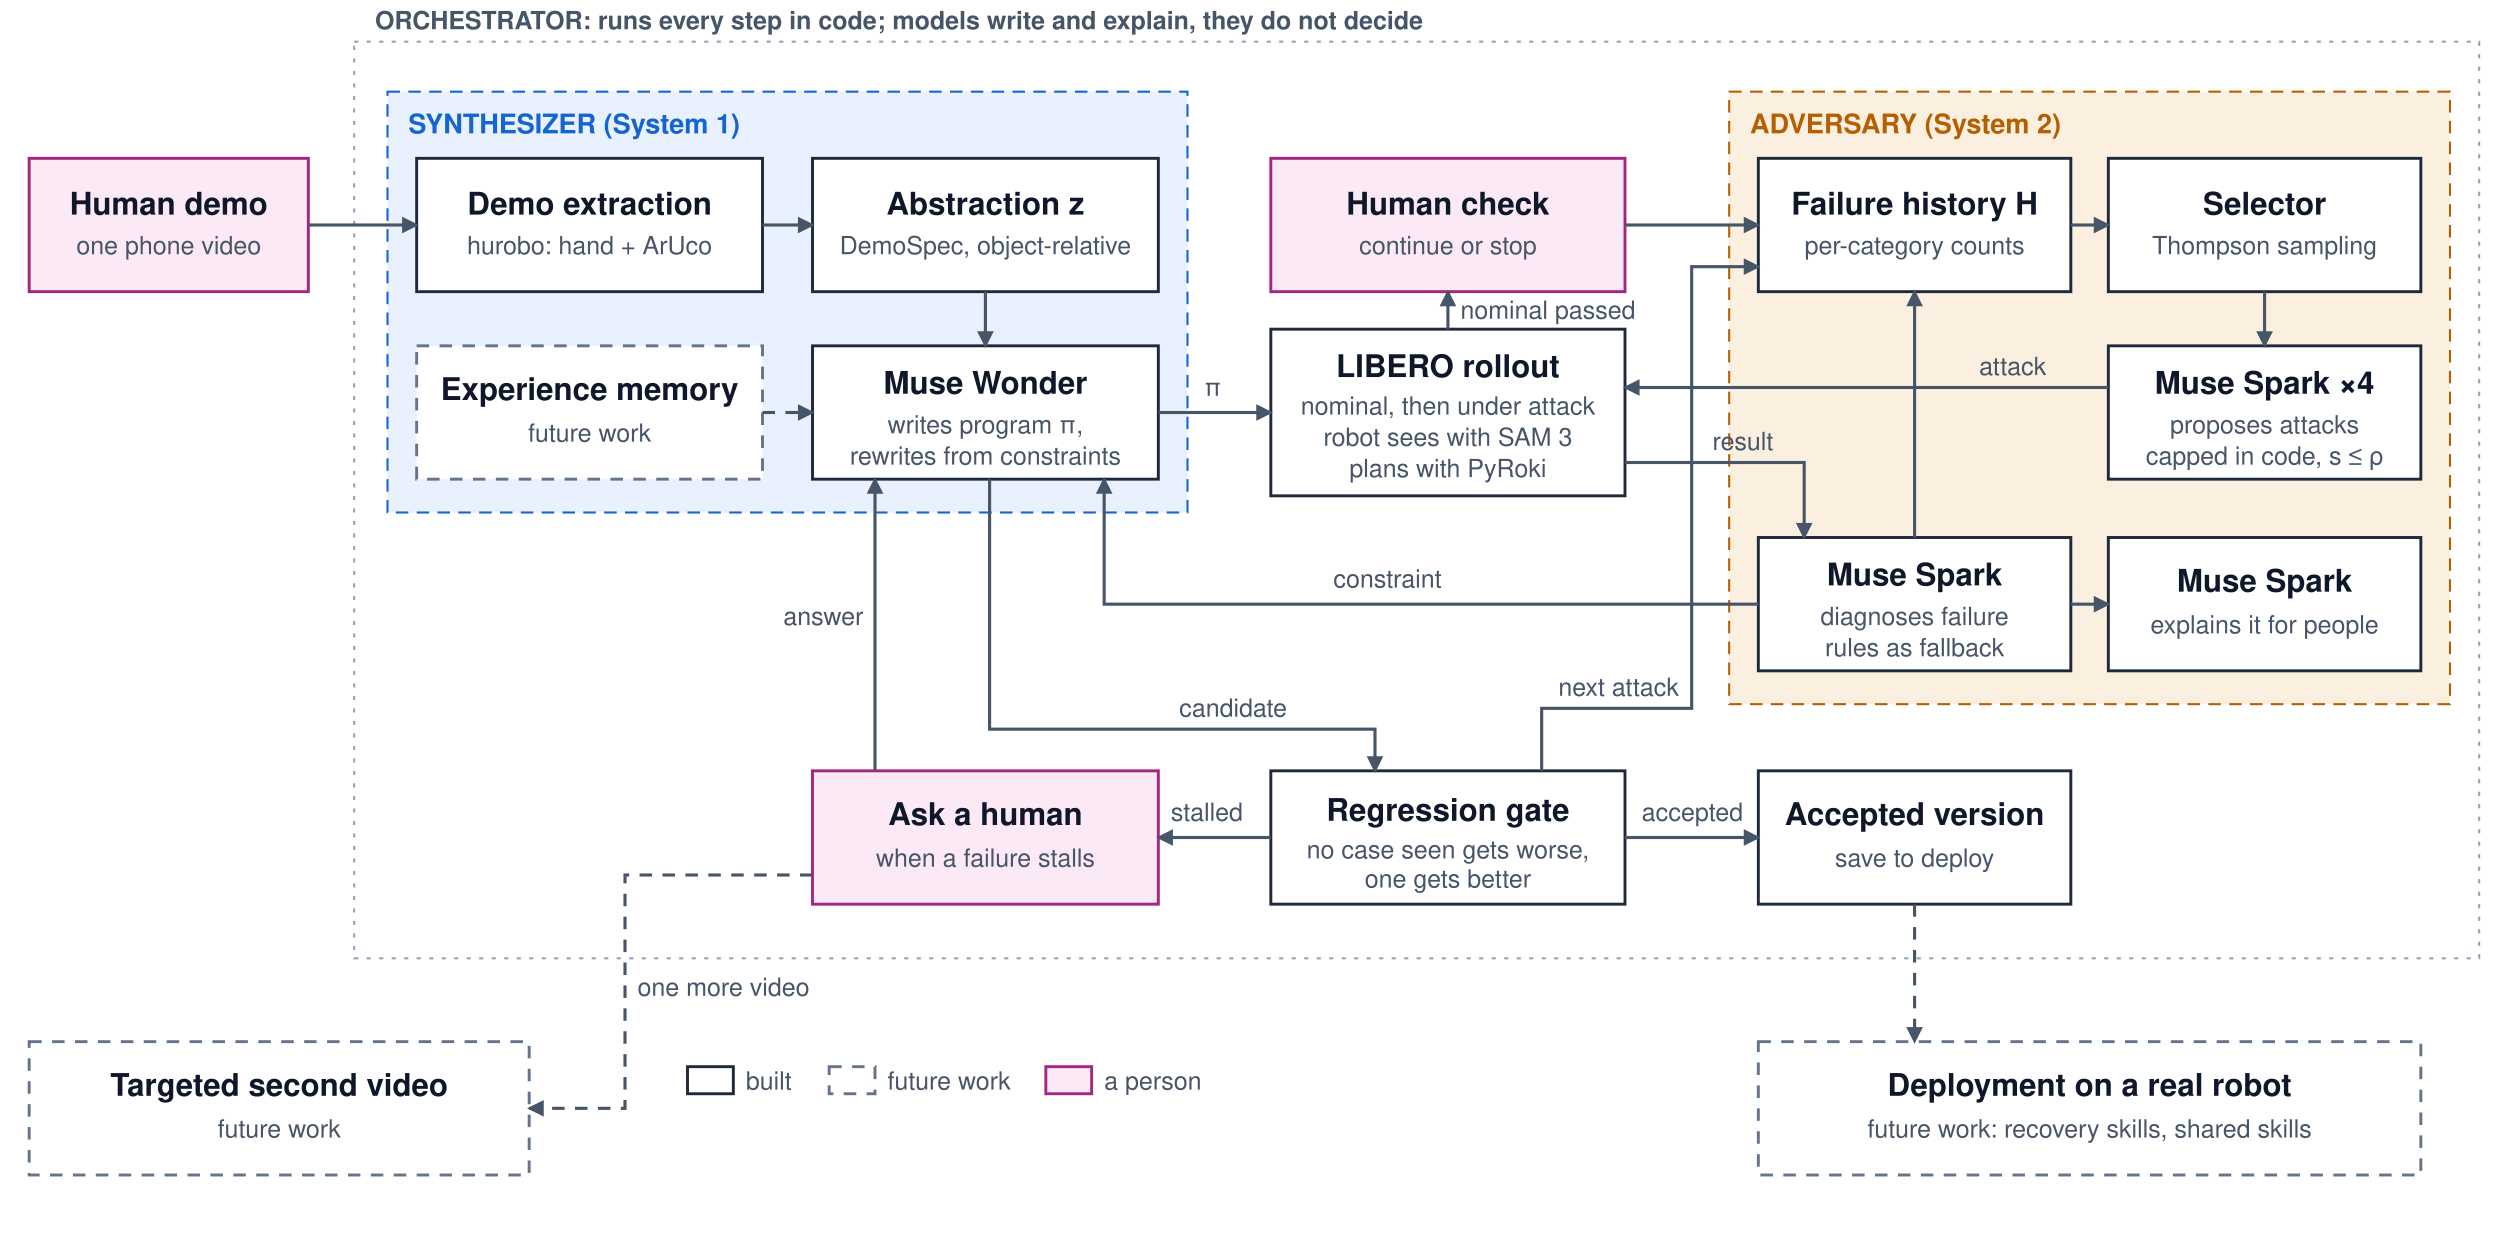
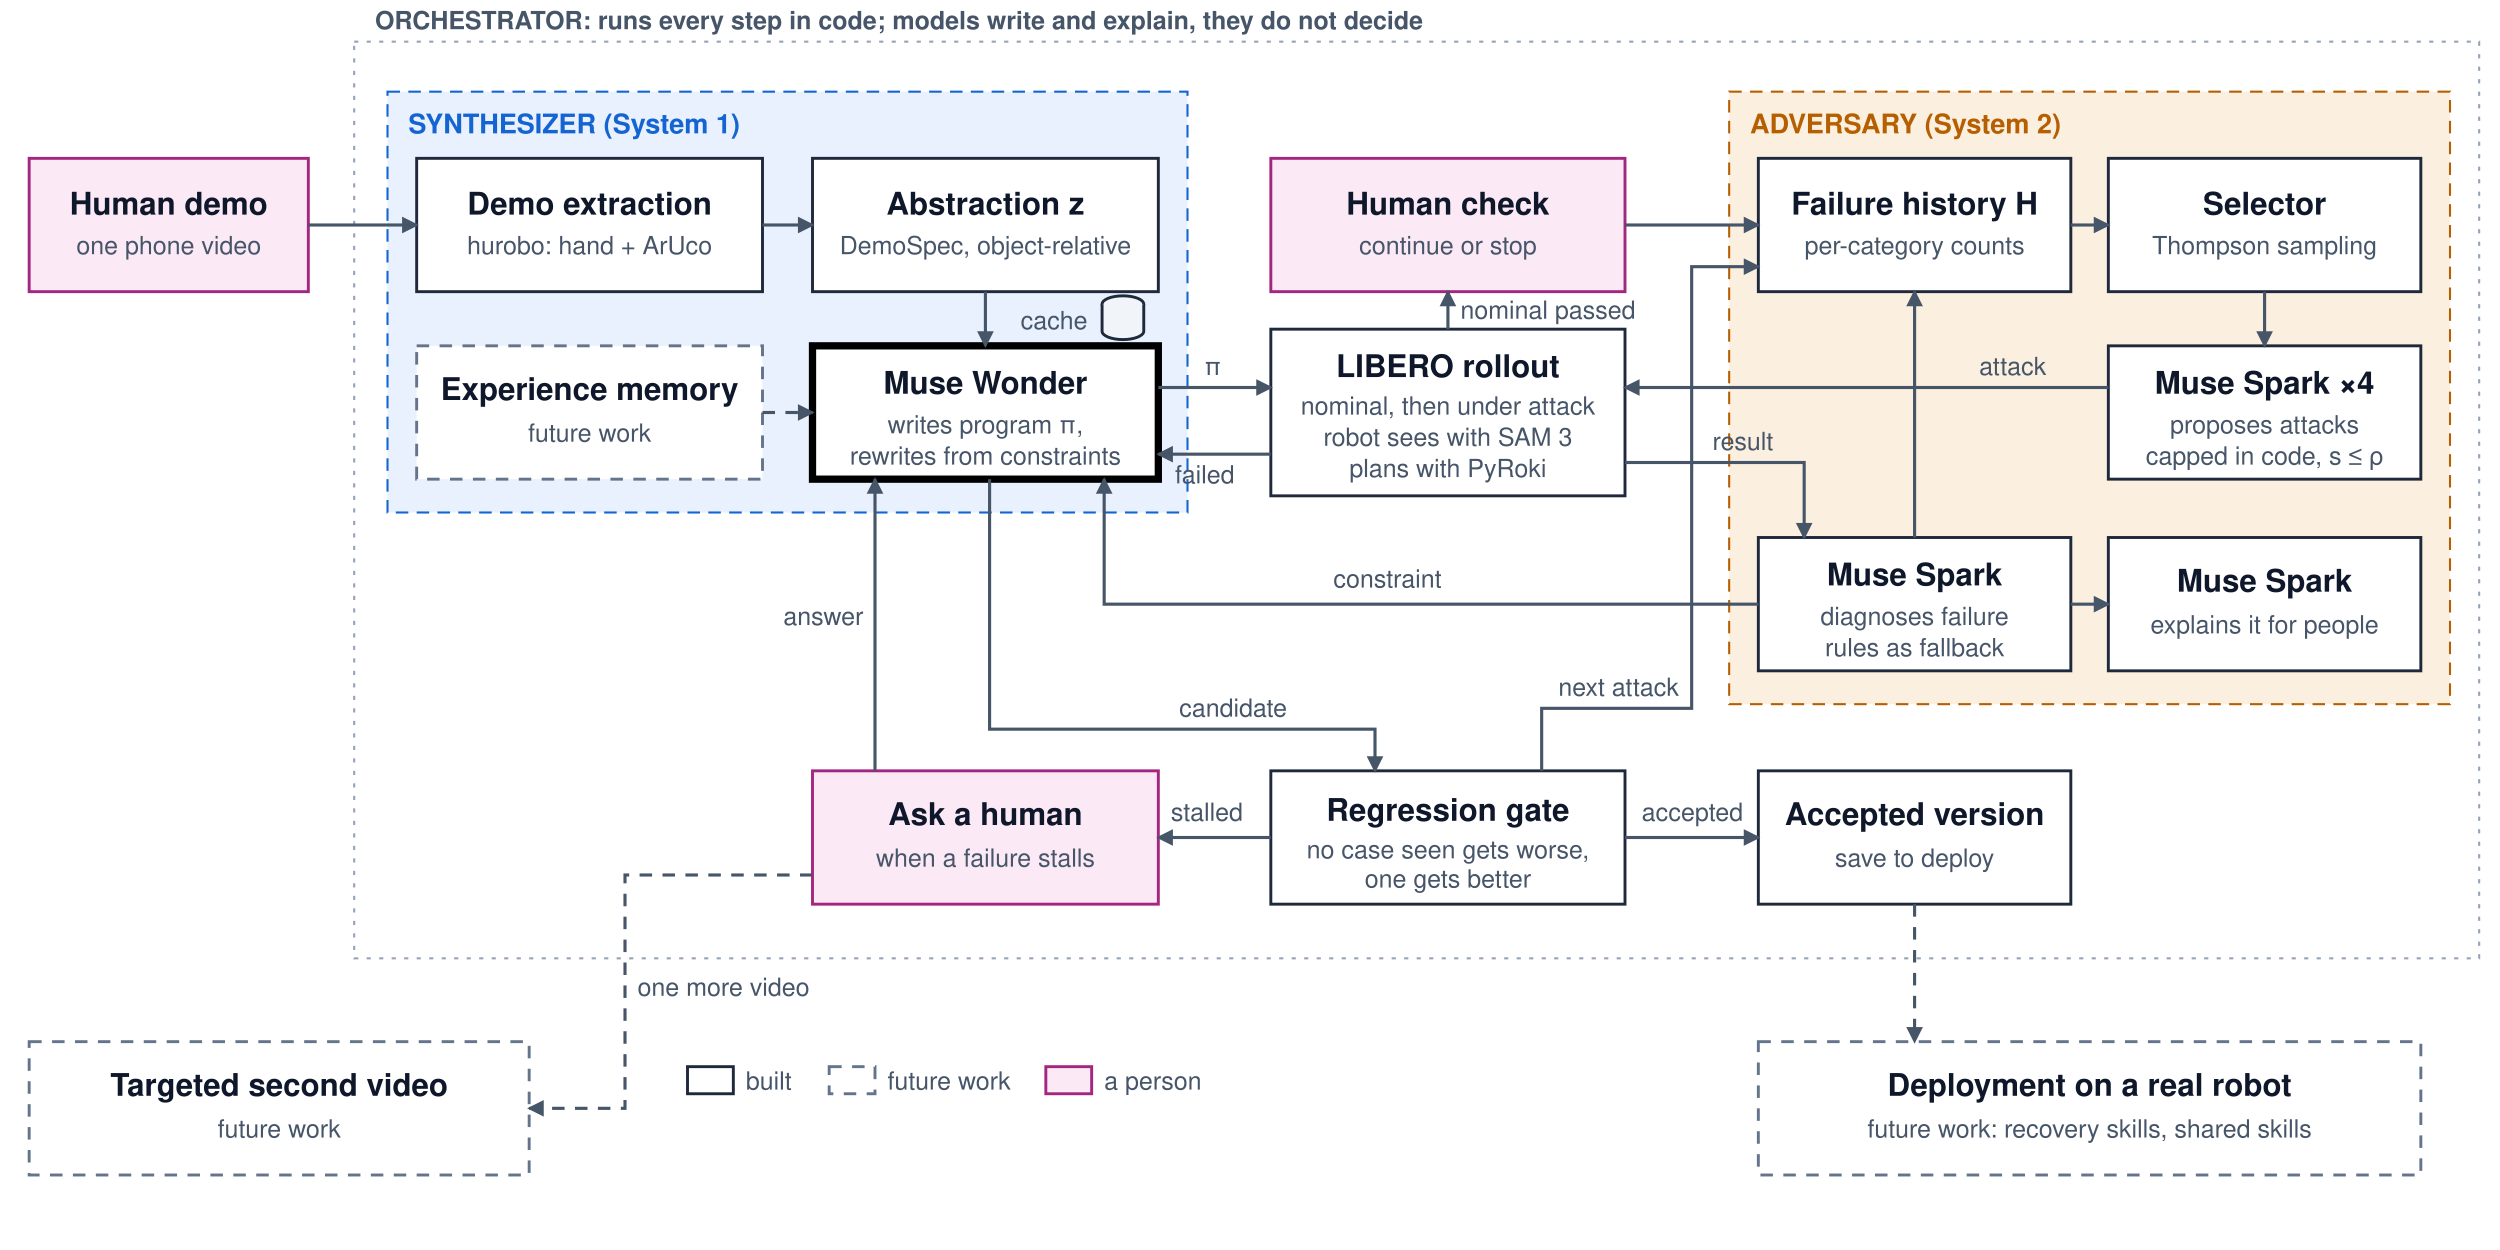
<svg xmlns="http://www.w3.org/2000/svg" viewBox="0 0 1200 600" font-family="Helvetica,Arial,sans-serif" role="img" aria-label="ANTS architecture: a human video goes to the Synthesizer, which writes a program. The orchestrator checks it and a person continues. The Adversary attacks it in LIBERO and diagnoses failures. Constraints return to the Synthesizer, and a regression gate keeps only rewrites that do no worse. Memory, targeted demonstrations and deployment are future work.">
  <defs>
    <marker id="a" viewBox="0 0 8 8" refX="7" refY="4" markerUnits="userSpaceOnUse" markerWidth="8" markerHeight="8" orient="auto">
      <path d="M0 0L8 4L0 8z" fill="#475569" />
    </marker>
  </defs>
  <style>.n{fill:#fff;stroke:#1e293b;stroke-width:1.4}.f{fill:#fff;stroke:#64748b;stroke-width:1.4;stroke-dasharray:6 5}.h{fill:#fbe9f6;stroke:#a3267f;stroke-width:1.4}.t{font-size:15px;font-weight:700;fill:#0f172a}.s{font-size:12px;fill:#475569}.e{fill:none;stroke:#475569;stroke-width:1.5;marker-end:url(#a)}.d{stroke-dasharray:6 5}.l{font-size:12px;fill:#475569}</style>
  <rect width="1200" height="600" fill="#fff" />
  <rect x="170" y="20" width="1020" height="440" fill="none" stroke="#94a3b8" stroke-dasharray="2 4" />
  <text x="180" y="14" font-size="12" font-weight="700" fill="#475569">ORCHESTRATOR: runs every step in code; models write and explain, they do not decide</text>
  <rect x="186" y="44" width="384" height="202" fill="#e8f1fd" stroke="#1464d2" stroke-dasharray="6 4" />
  <text x="196" y="64" font-size="13" font-weight="700" fill="#1464d2">SYNTHESIZER (System 1)</text>
  <rect x="830" y="44" width="346" height="294" fill="#fbf0e0" stroke="#b65f00" stroke-dasharray="6 4" />
  <text x="840" y="64" font-size="13" font-weight="700" fill="#b65f00">ADVERSARY (System 2)</text>
  <rect x="14" y="76" width="134" height="64" class="h" />
  <text x="81" y="103" text-anchor="middle" class="t">Human demo</text>
  <text x="81" y="122" text-anchor="middle" class="s">one phone video</text>
  <rect x="200" y="76" width="166" height="64" class="n" />
  <text x="283" y="103" text-anchor="middle" class="t">Demo extraction</text>
  <text x="283" y="122" text-anchor="middle" class="s">hurobo: hand + ArUco</text>
  <rect x="390" y="76" width="166" height="64" class="n" />
  <text x="473" y="103" text-anchor="middle" class="t">Abstraction z</text>
  <text x="473" y="122" text-anchor="middle" class="s">DemoSpec, object-relative</text>
-   <rect x="390" y="166" width="166" height="64" class="n" />
+   <rect x="390" y="166" width="166" height="64" fill="#fff" stroke="#000" stroke-width="3.5" />
  <text x="473" y="189" text-anchor="middle" class="t">Muse Wonder</text>
  <text x="473" y="208" text-anchor="middle" class="s">writes program π,</text>
  <text x="473" y="223" text-anchor="middle" class="s">rewrites from constraints</text>
+   <g transform="translate(528,142)" aria-label="reply cache">
+     <ellipse cx="11" cy="4" rx="10" ry="4" fill="#f1f5f9" stroke="#1e293b" stroke-width="1.4" />
+     <path d="M1 4V17C1 19.2 5.5 21 11 21S21 19.2 21 17V4" fill="#f1f5f9" stroke="#1e293b" stroke-width="1.4" />
+   </g>
+   <text x="522" y="158" text-anchor="end" class="l">cache</text>
  <rect x="200" y="166" width="166" height="64" class="f" />
  <text x="283" y="192" text-anchor="middle" class="t">Experience memory</text>
  <text x="283" y="212" text-anchor="middle" class="s">future work</text>
  <rect x="610" y="158" width="170" height="80" class="n" />
  <text x="695" y="181" text-anchor="middle" class="t">LIBERO rollout</text>
  <text x="695" y="199" text-anchor="middle" class="s">nominal, then under attack</text>
  <text x="695" y="214" text-anchor="middle" class="s">robot sees with SAM 3</text>
  <text x="695" y="229" text-anchor="middle" class="s">plans with PyRoki</text>
  <rect x="610" y="76" width="170" height="64" class="h" />
  <text x="695" y="103" text-anchor="middle" class="t">Human check</text>
  <text x="695" y="122" text-anchor="middle" class="s">continue or stop</text>
  <rect x="844" y="76" width="150" height="64" class="n" />
  <text x="919" y="103" text-anchor="middle" class="t">Failure history H</text>
  <text x="919" y="122" text-anchor="middle" class="s">per-category counts</text>
  <rect x="1012" y="76" width="150" height="64" class="n" />
  <text x="1087" y="103" text-anchor="middle" class="t">Selector</text>
  <text x="1087" y="122" text-anchor="middle" class="s">Thompson sampling</text>
  <rect x="1012" y="166" width="150" height="64" class="n" />
  <text x="1087" y="189" text-anchor="middle" class="t">Muse Spark ×4</text>
  <text x="1087" y="208" text-anchor="middle" class="s">proposes attacks</text>
  <text x="1087" y="223" text-anchor="middle" class="s">capped in code, s ≤ ρ</text>
  <rect x="844" y="258" width="150" height="64" class="n" />
  <text x="919" y="281" text-anchor="middle" class="t">Muse Spark</text>
  <text x="919" y="300" text-anchor="middle" class="s">diagnoses failure</text>
  <text x="919" y="315" text-anchor="middle" class="s">rules as fallback</text>
  <rect x="1012" y="258" width="150" height="64" class="n" />
  <text x="1087" y="284" text-anchor="middle" class="t">Muse Spark</text>
  <text x="1087" y="304" text-anchor="middle" class="s">explains it for people</text>
  <rect x="610" y="370" width="170" height="64" class="n" />
  <text x="695" y="394" text-anchor="middle" class="t">Regression gate</text>
  <text x="695" y="412" text-anchor="middle" class="s">no case seen gets worse,</text>
  <text x="695" y="426" text-anchor="middle" class="s">one gets better</text>
  <rect x="390" y="370" width="166" height="64" class="h" />
  <text x="473" y="396" text-anchor="middle" class="t">Ask a human</text>
  <text x="473" y="416" text-anchor="middle" class="s">when a failure stalls</text>
  <rect x="844" y="370" width="150" height="64" class="n" />
  <text x="919" y="396" text-anchor="middle" class="t">Accepted version</text>
  <text x="919" y="416" text-anchor="middle" class="s">save to deploy</text>
  <rect x="14" y="500" width="240" height="64" class="f" />
  <text x="134" y="526" text-anchor="middle" class="t">Targeted second video</text>
  <text x="134" y="546" text-anchor="middle" class="s">future work</text>
  <rect x="844" y="500" width="318" height="64" class="f" />
  <text x="1003" y="526" text-anchor="middle" class="t">Deployment on a real robot</text>
  <text x="1003" y="546" text-anchor="middle" class="s">future work: recovery skills, shared skills</text>
  <path class="e" d="M148 108H200" />
  <path class="e" d="M366 108H390" />
  <path class="e" d="M473 140V166" />
-   <path class="e" d="M556 198H610" />
-   <text x="578" y="190" class="l">π</text>
+   <path class="e" d="M556 186H610" />
+   <text x="578" y="180" class="l">π</text>
+   <path class="e" d="M610 218H556" />
+   <text x="564" y="232" class="l">failed</text>
  <path class="e" d="M695 158V140" />
  <text x="701" y="153" class="l">nominal passed</text>
  <path class="e" d="M780 108H844" />
  <path class="e" d="M994 108H1012" />
  <path class="e" d="M1087 140V166" />
  <path class="e" d="M1012 186H780" />
  <text x="950" y="180" class="l">attack</text>
  <path class="e" d="M780 222H866V258" />
  <text x="822" y="216" class="l">result</text>
  <path class="e" d="M919 258V140" />
  <path class="e" d="M994 290H1012" />
  <path class="e" d="M844 290H530V230" />
  <text x="640" y="282" class="l">constraint</text>
  <path class="e" d="M475 230V350H660V370" />
  <text x="566" y="344" class="l">candidate</text>
  <path class="e" d="M780 402H844" />
  <text x="788" y="394" class="l">accepted</text>
  <path class="e" d="M610 402H556" />
  <text x="562" y="394" class="l">stalled</text>
  <path class="e" d="M420 370V230" />
  <text x="376" y="300" class="l">answer</text>
  <path class="e" d="M740 370V340H812V128H844" />
  <text x="748" y="334" class="l">next attack</text>
  <path class="e d" d="M366 198H390" />
  <path class="e d" d="M919 434V500" />
  <path class="e d" d="M390 420H300V532H254" />
  <text x="306" y="478" class="l">one more video</text>
  <g transform="translate(330,512)">
    <rect width="22" height="13" class="n" />
    <text x="28" y="11" class="s">built</text>
    <rect x="68" width="22" height="13" class="f" />
    <text x="96" y="11" class="s">future work</text>
    <rect x="172" width="22" height="13" class="h" />
    <text x="200" y="11" class="s">a person</text>
  </g>
</svg>
